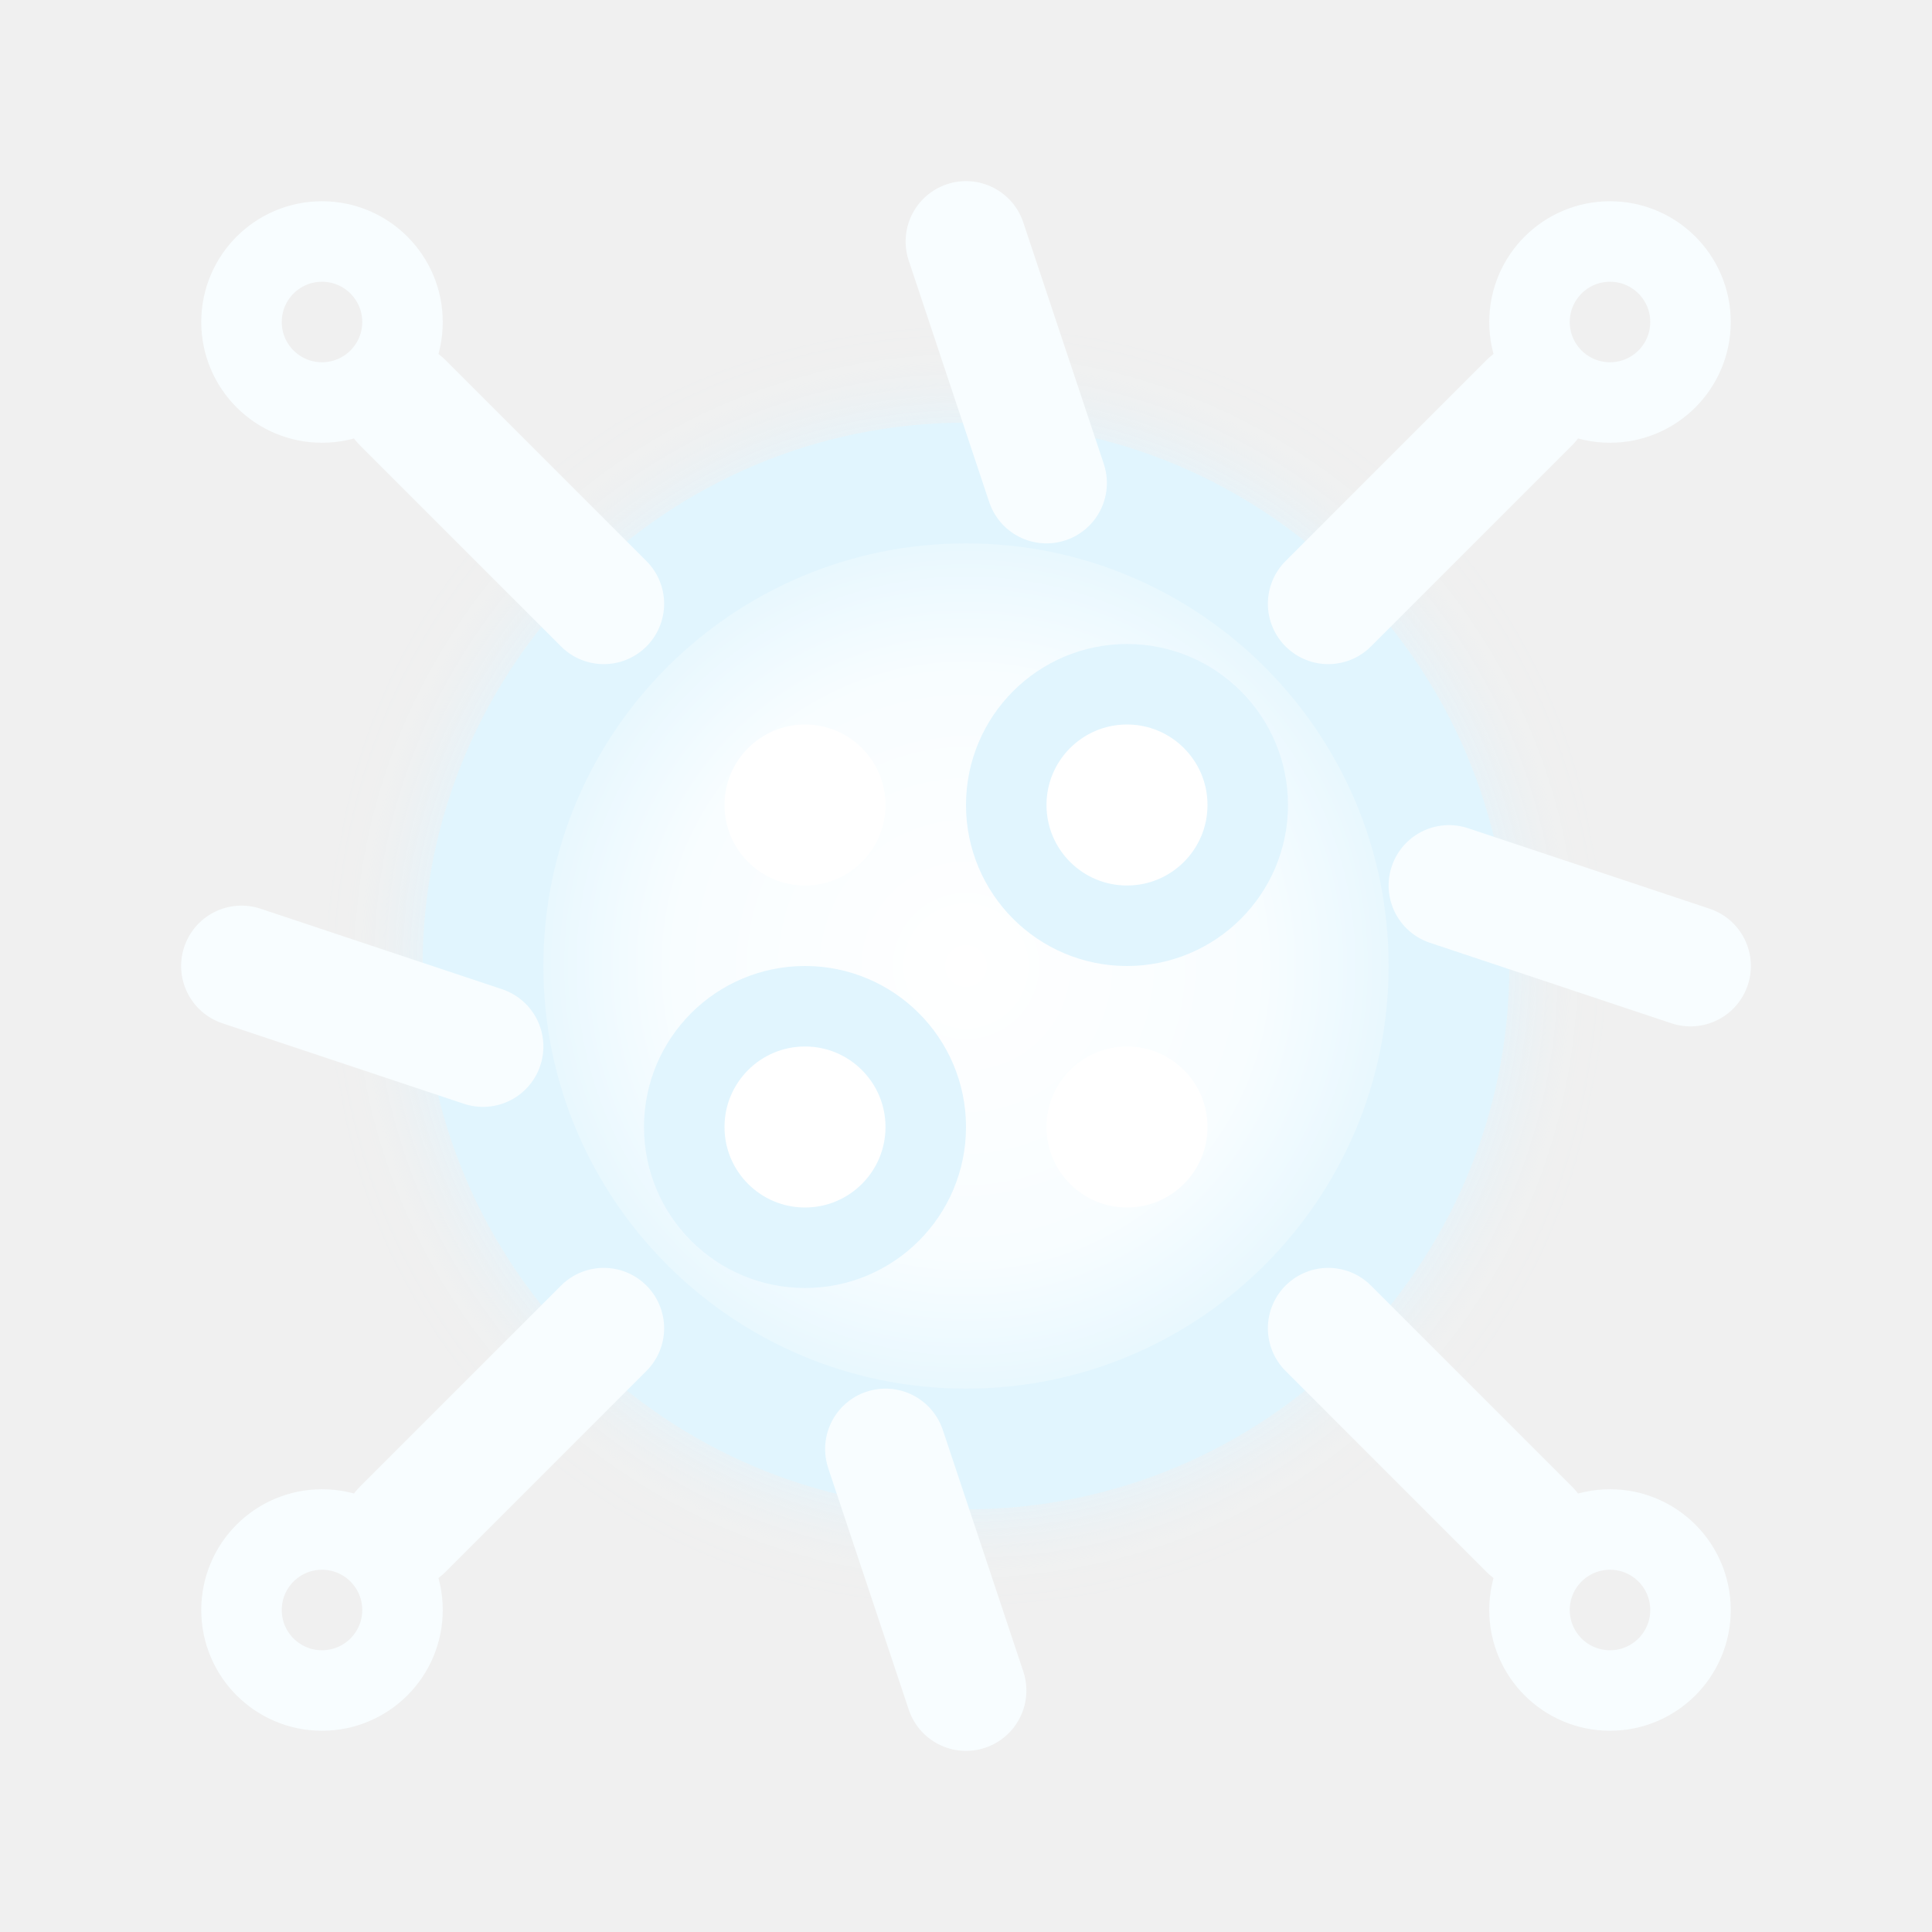
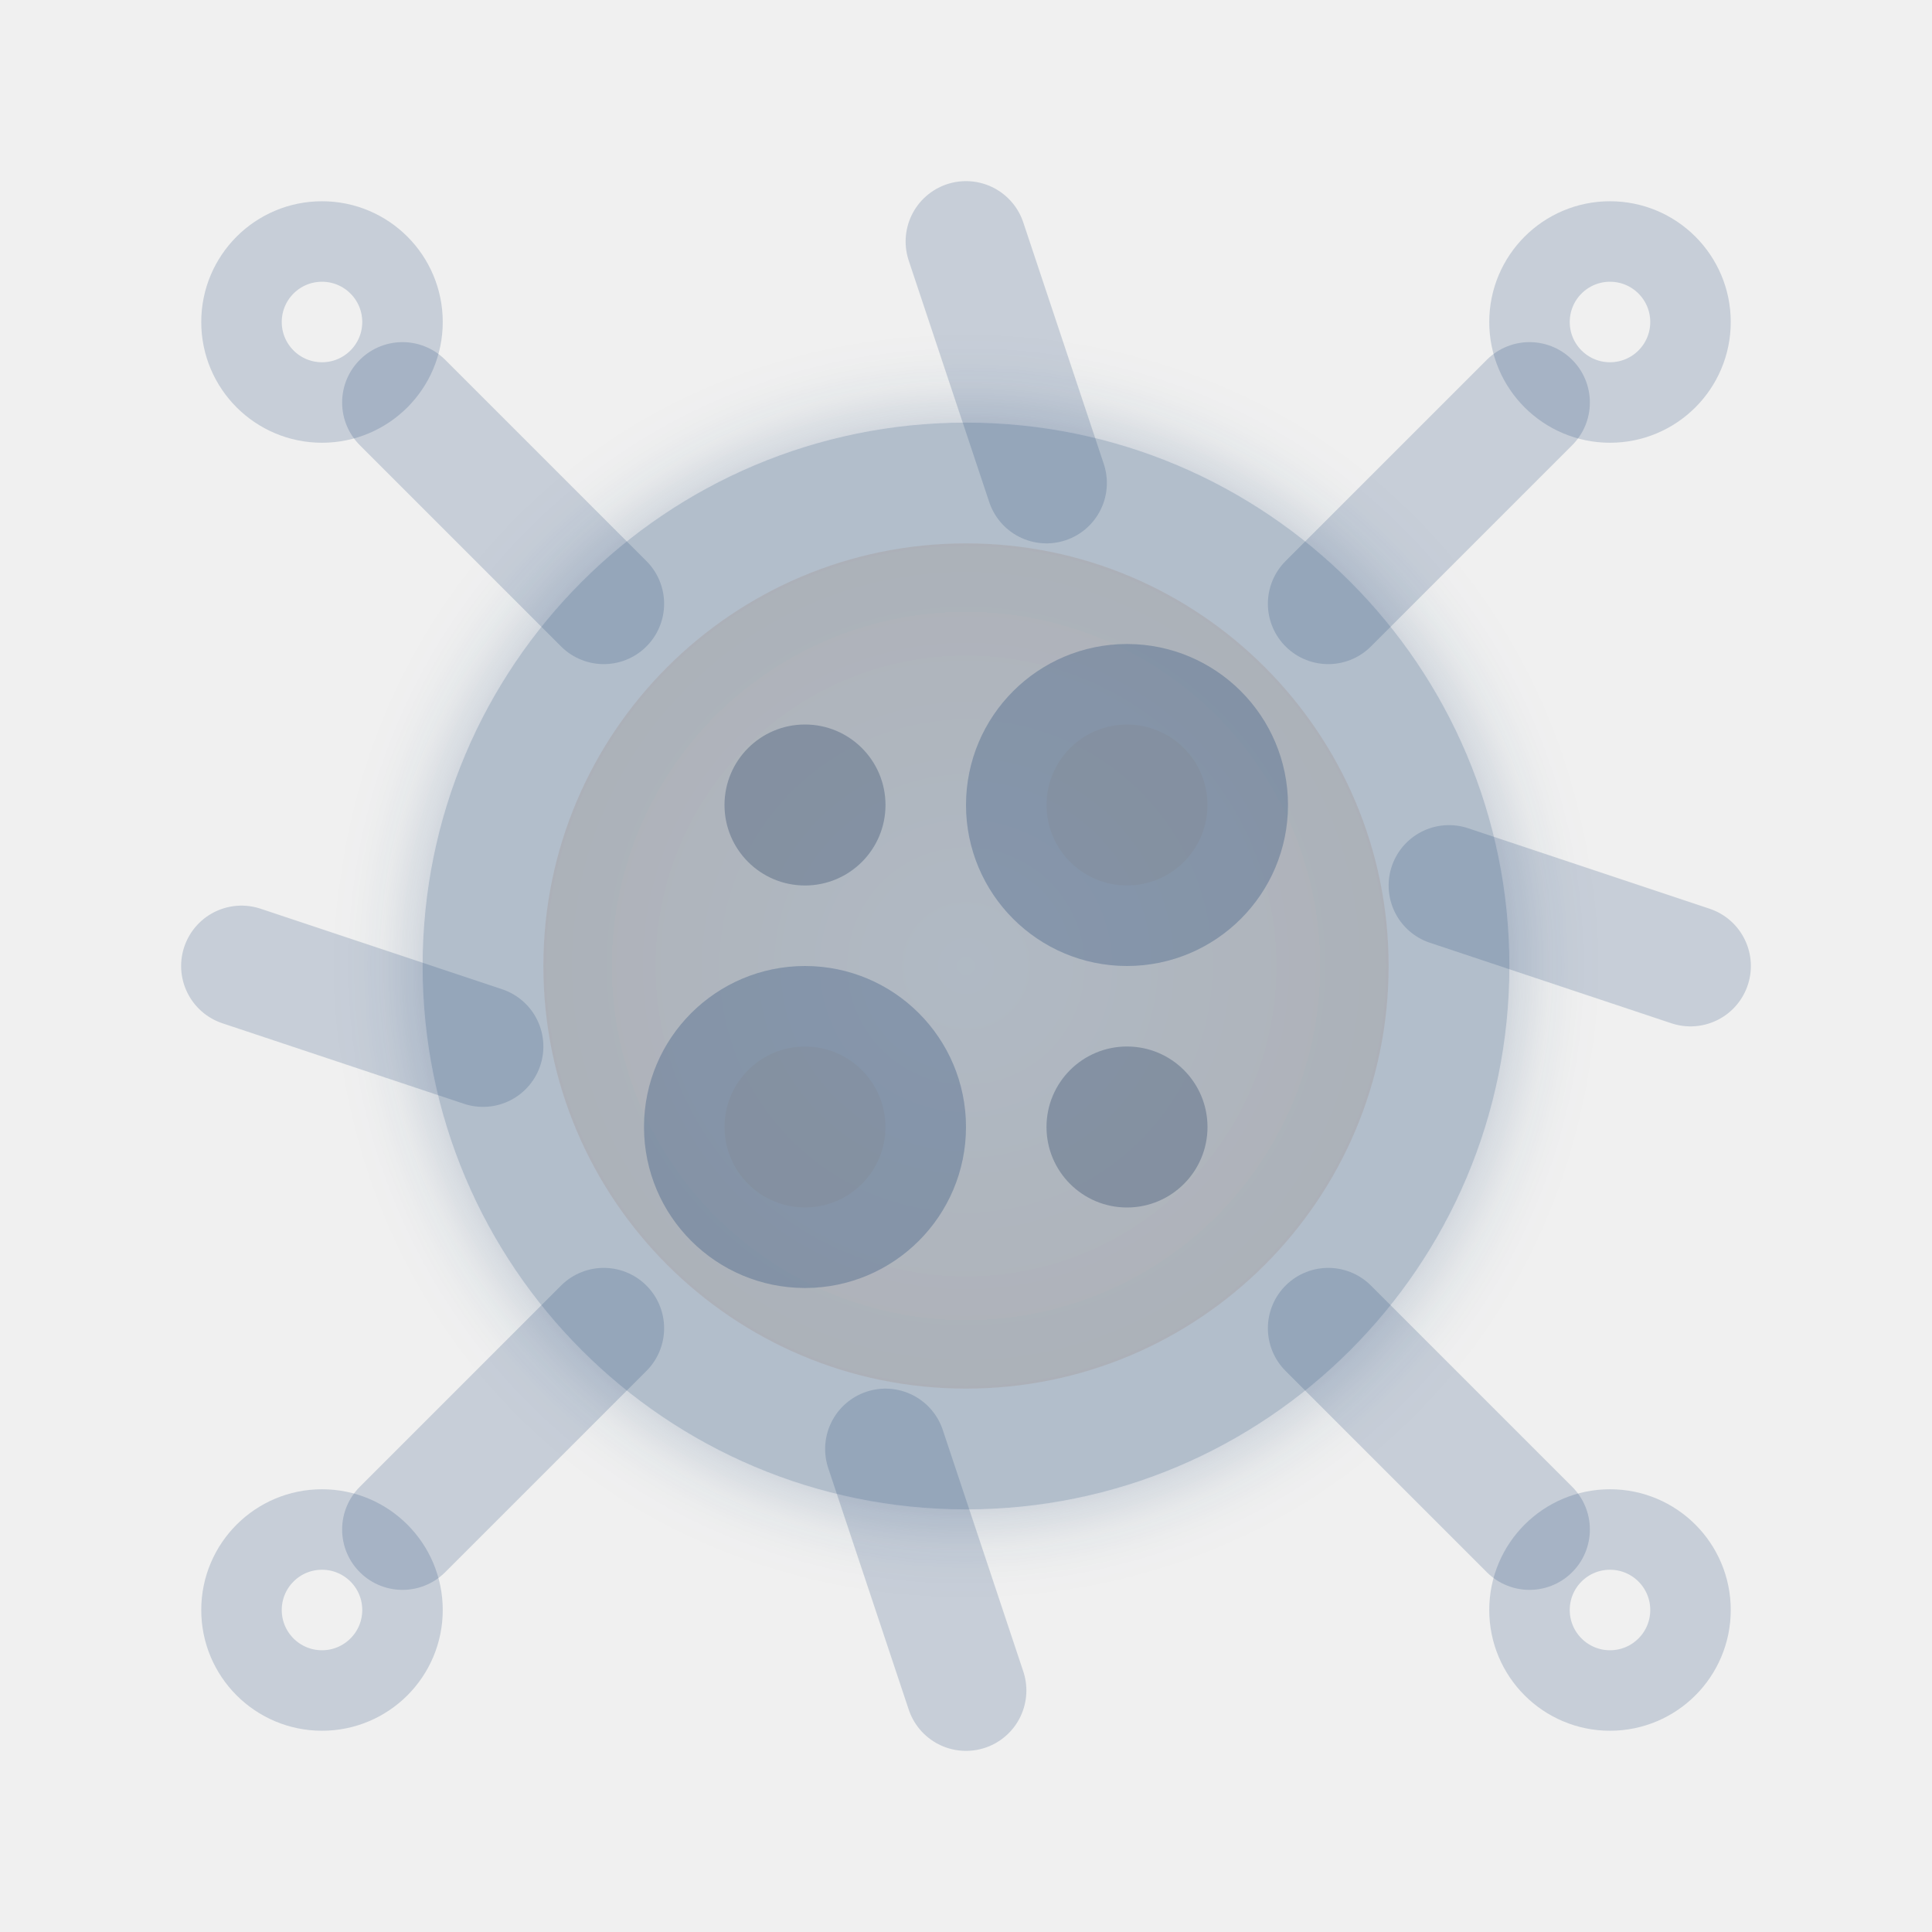
<svg xmlns="http://www.w3.org/2000/svg" viewBox="0 0 24 24">
  <defs>
    <radialGradient id="virusGradient" cx="50%" cy="50%" r="50%">
-       <stop offset="0%" stop-color="#FFFFFF" />
-       <stop offset="60%" stop-color="#F8FDFF" />
-       <stop offset="100%" stop-color="#E1F5FE" />
+       <stop offset="0%" stop-color="#1E3A5F" />
+       <stop offset="60%" stop-color="#152A45" />
+       <stop offset="100%" stop-color="#0A1A2F" />
    </radialGradient>
    <filter id="glow" x="-50%" y="-50%" width="200%" height="200%">
      <feGaussianBlur stdDeviation="0.5" result="coloredBlur" />
      <feMerge>
        <feMergeNode in="coloredBlur" />
        <feMergeNode in="SourceGraphic" />
      </feMerge>
    </filter>
  </defs>
-   <circle cx="12" cy="12" r="6" fill="url(#virusGradient)" stroke="#E1F5FE" stroke-width="1.5" filter="url(#glow)" />
-   <path d="M12 3L13 6M12 21L11 18M3 12L6 13M21 12L18 11M5 5L7.5 7.5M19 19L16.5 16.5M19 5L16.5 7.5M5 19L7.5 16.5" stroke="#F8FDFF" stroke-width="1.5" stroke-linecap="round" />
-   <circle cx="14" cy="10" r="1.5" fill="#FFFFFF" stroke="#E1F5FE" stroke-width="1" />
-   <circle cx="10" cy="14" r="1.5" fill="#FFFFFF" stroke="#E1F5FE" stroke-width="1" />
-   <circle cx="10" cy="10" r="1" fill="#FFFFFF" />
-   <circle cx="14" cy="14" r="1" fill="#FFFFFF" />
-   <circle cx="20" cy="4" r="1" stroke="#F8FDFF" stroke-width="1" fill="none" />
-   <circle cx="4" cy="20" r="1" stroke="#F8FDFF" stroke-width="1" fill="none" />
-   <circle cx="4" cy="4" r="1" stroke="#F8FDFF" stroke-width="1" fill="none" />
-   <circle cx="20" cy="20" r="1" stroke="#F8FDFF" stroke-width="1" fill="none" />
+   <circle cx="12" cy="12" r="6" fill="url(#virusGradient)" stroke="#234876" stroke-width="1.5" filter="url(#glow)" opacity="0.3" />
+   <path d="M12 3L13 6M12 21L11 18M3 12L6 13M21 12L18 11M5 5L7.5 7.5M19 19L16.5 16.5M19 5L16.5 7.5M5 19L7.5 16.5" stroke="#234876" stroke-width="1.5" stroke-linecap="round" opacity="0.2" />
+   <circle cx="14" cy="10" r="1.5" fill="#1E3A5F" stroke="#234876" stroke-width="1" opacity="0.3" />
+   <circle cx="10" cy="14" r="1.5" fill="#1E3A5F" stroke="#234876" stroke-width="1" opacity="0.3" />
+   <circle cx="10" cy="10" r="1" fill="#1E3A5F" opacity="0.3" />
+   <circle cx="14" cy="14" r="1" fill="#1E3A5F" opacity="0.3" />
+   <circle cx="20" cy="4" r="1" stroke="#234876" stroke-width="1" fill="none" opacity="0.2" />
+   <circle cx="4" cy="20" r="1" stroke="#234876" stroke-width="1" fill="none" opacity="0.2" />
+   <circle cx="4" cy="4" r="1" stroke="#234876" stroke-width="1" fill="none" opacity="0.2" />
+   <circle cx="20" cy="20" r="1" stroke="#234876" stroke-width="1" fill="none" opacity="0.2" />
</svg>
